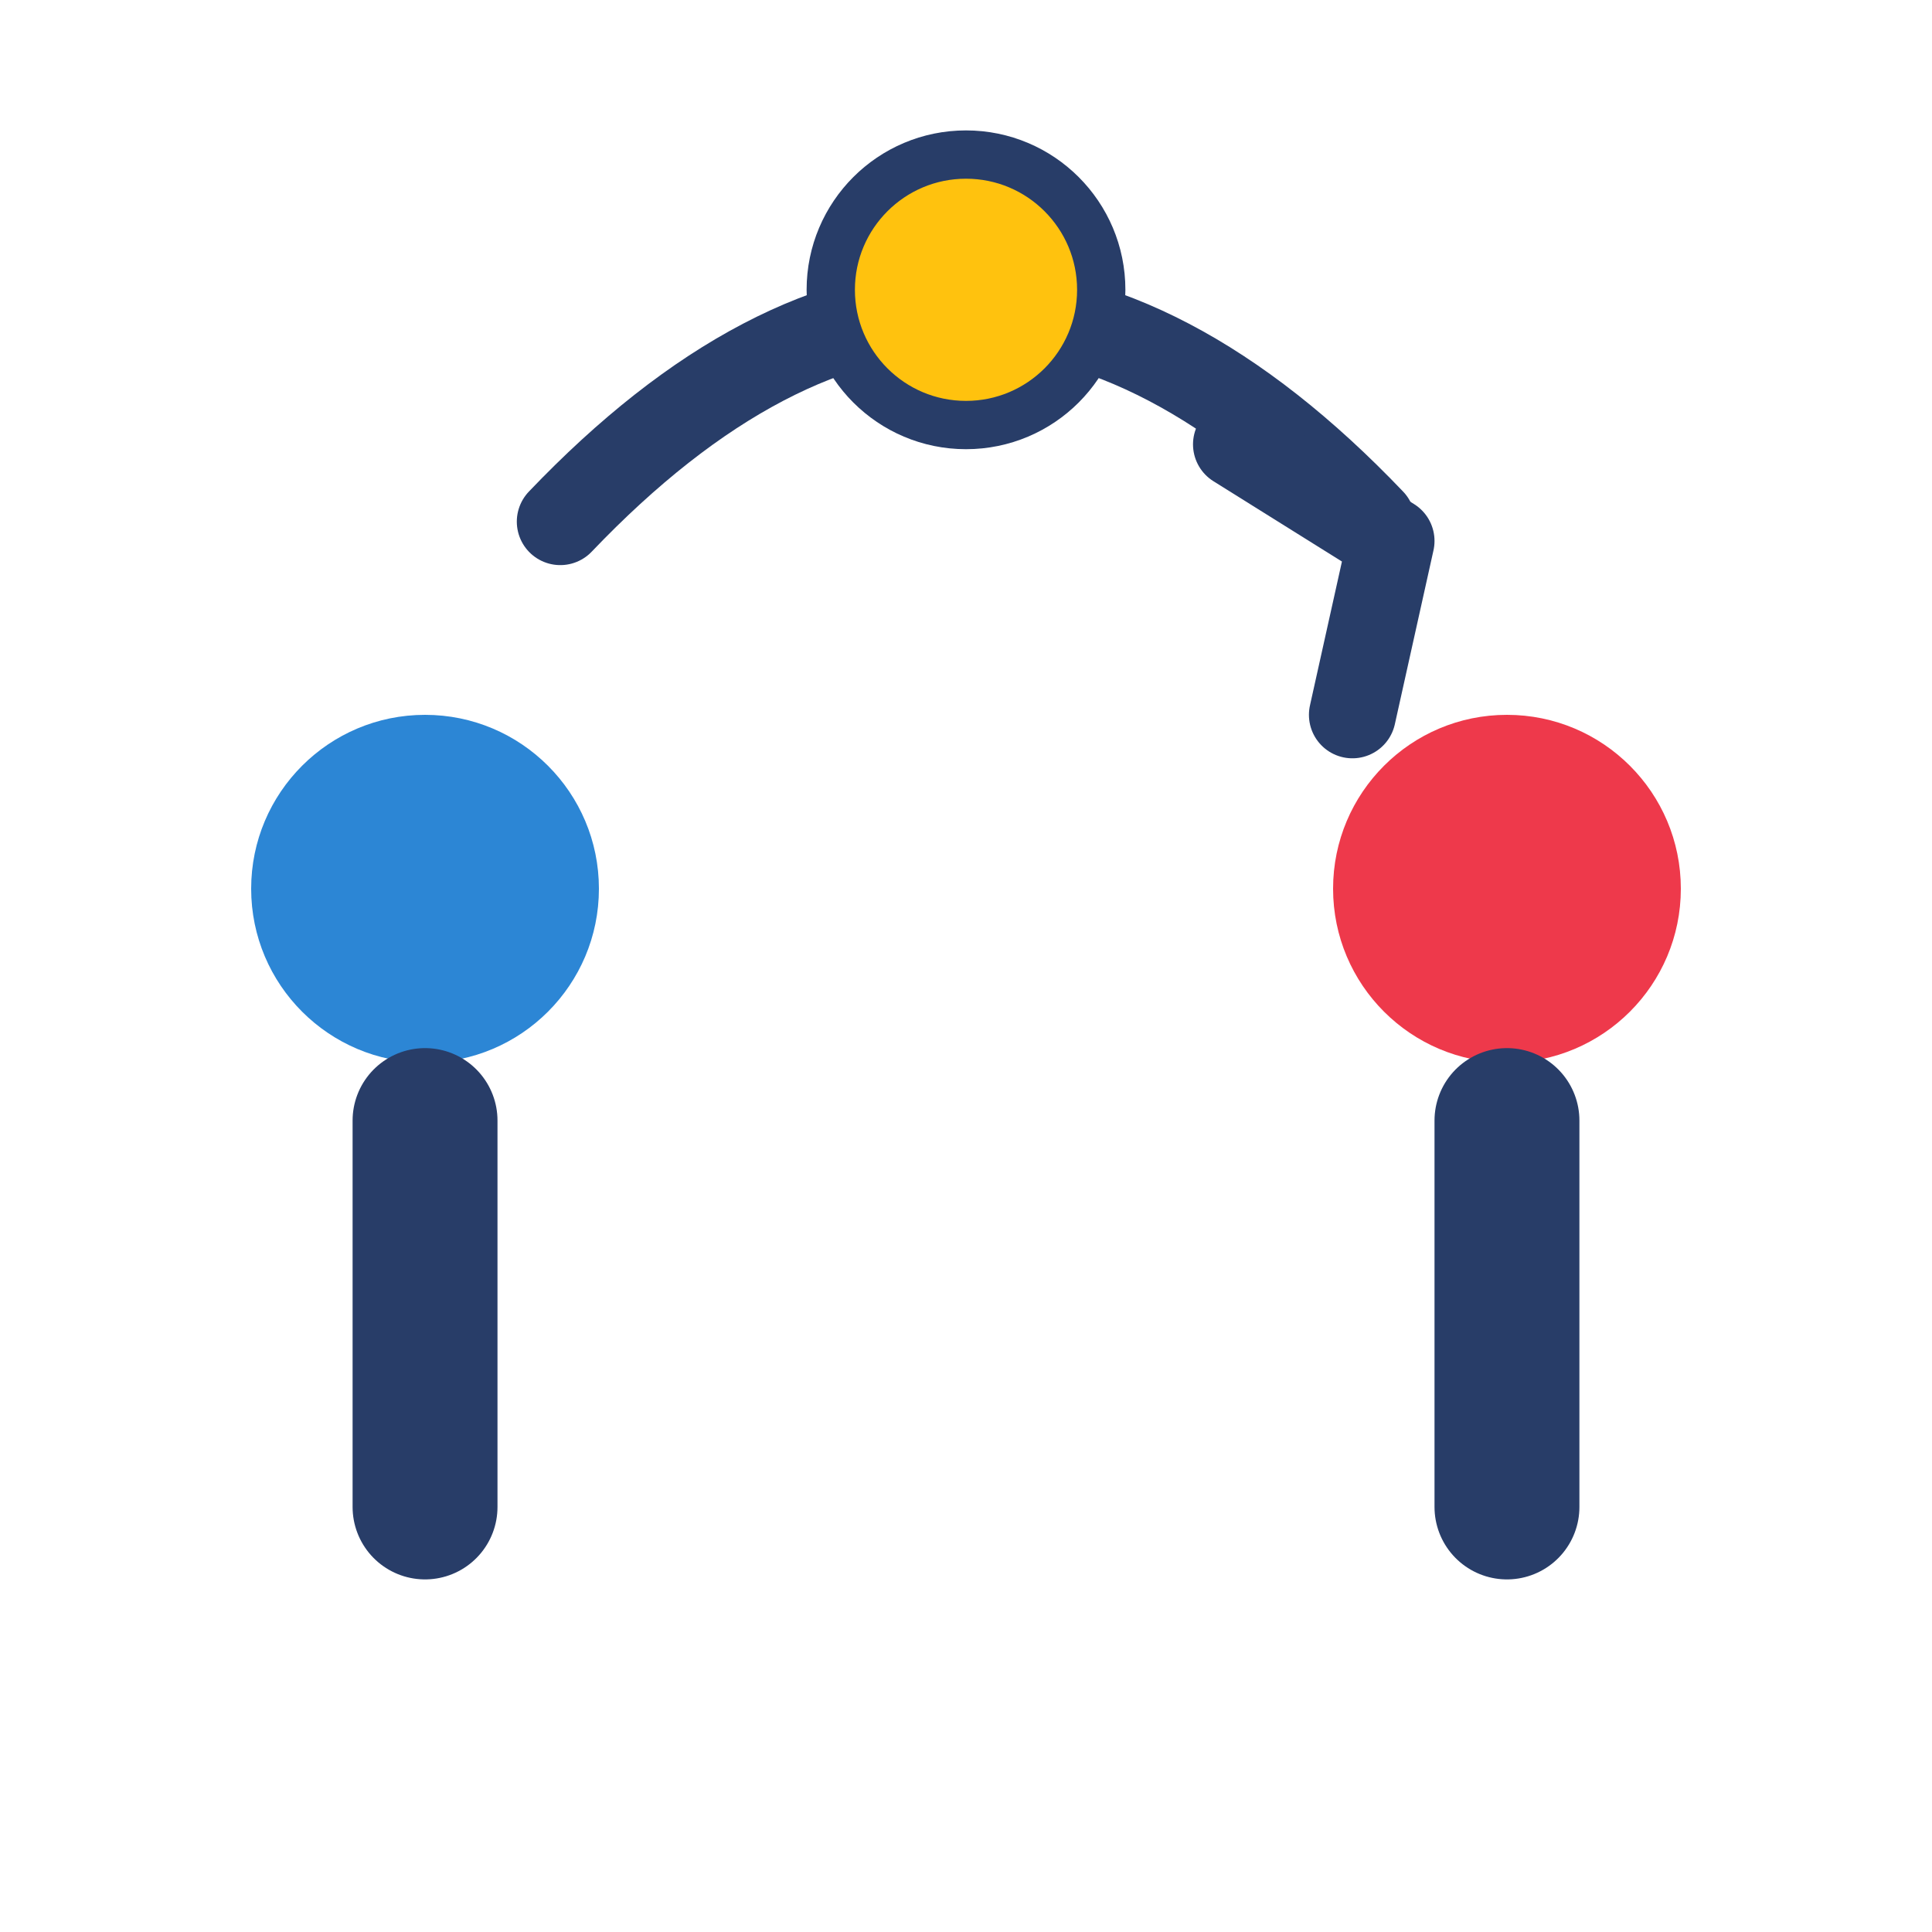
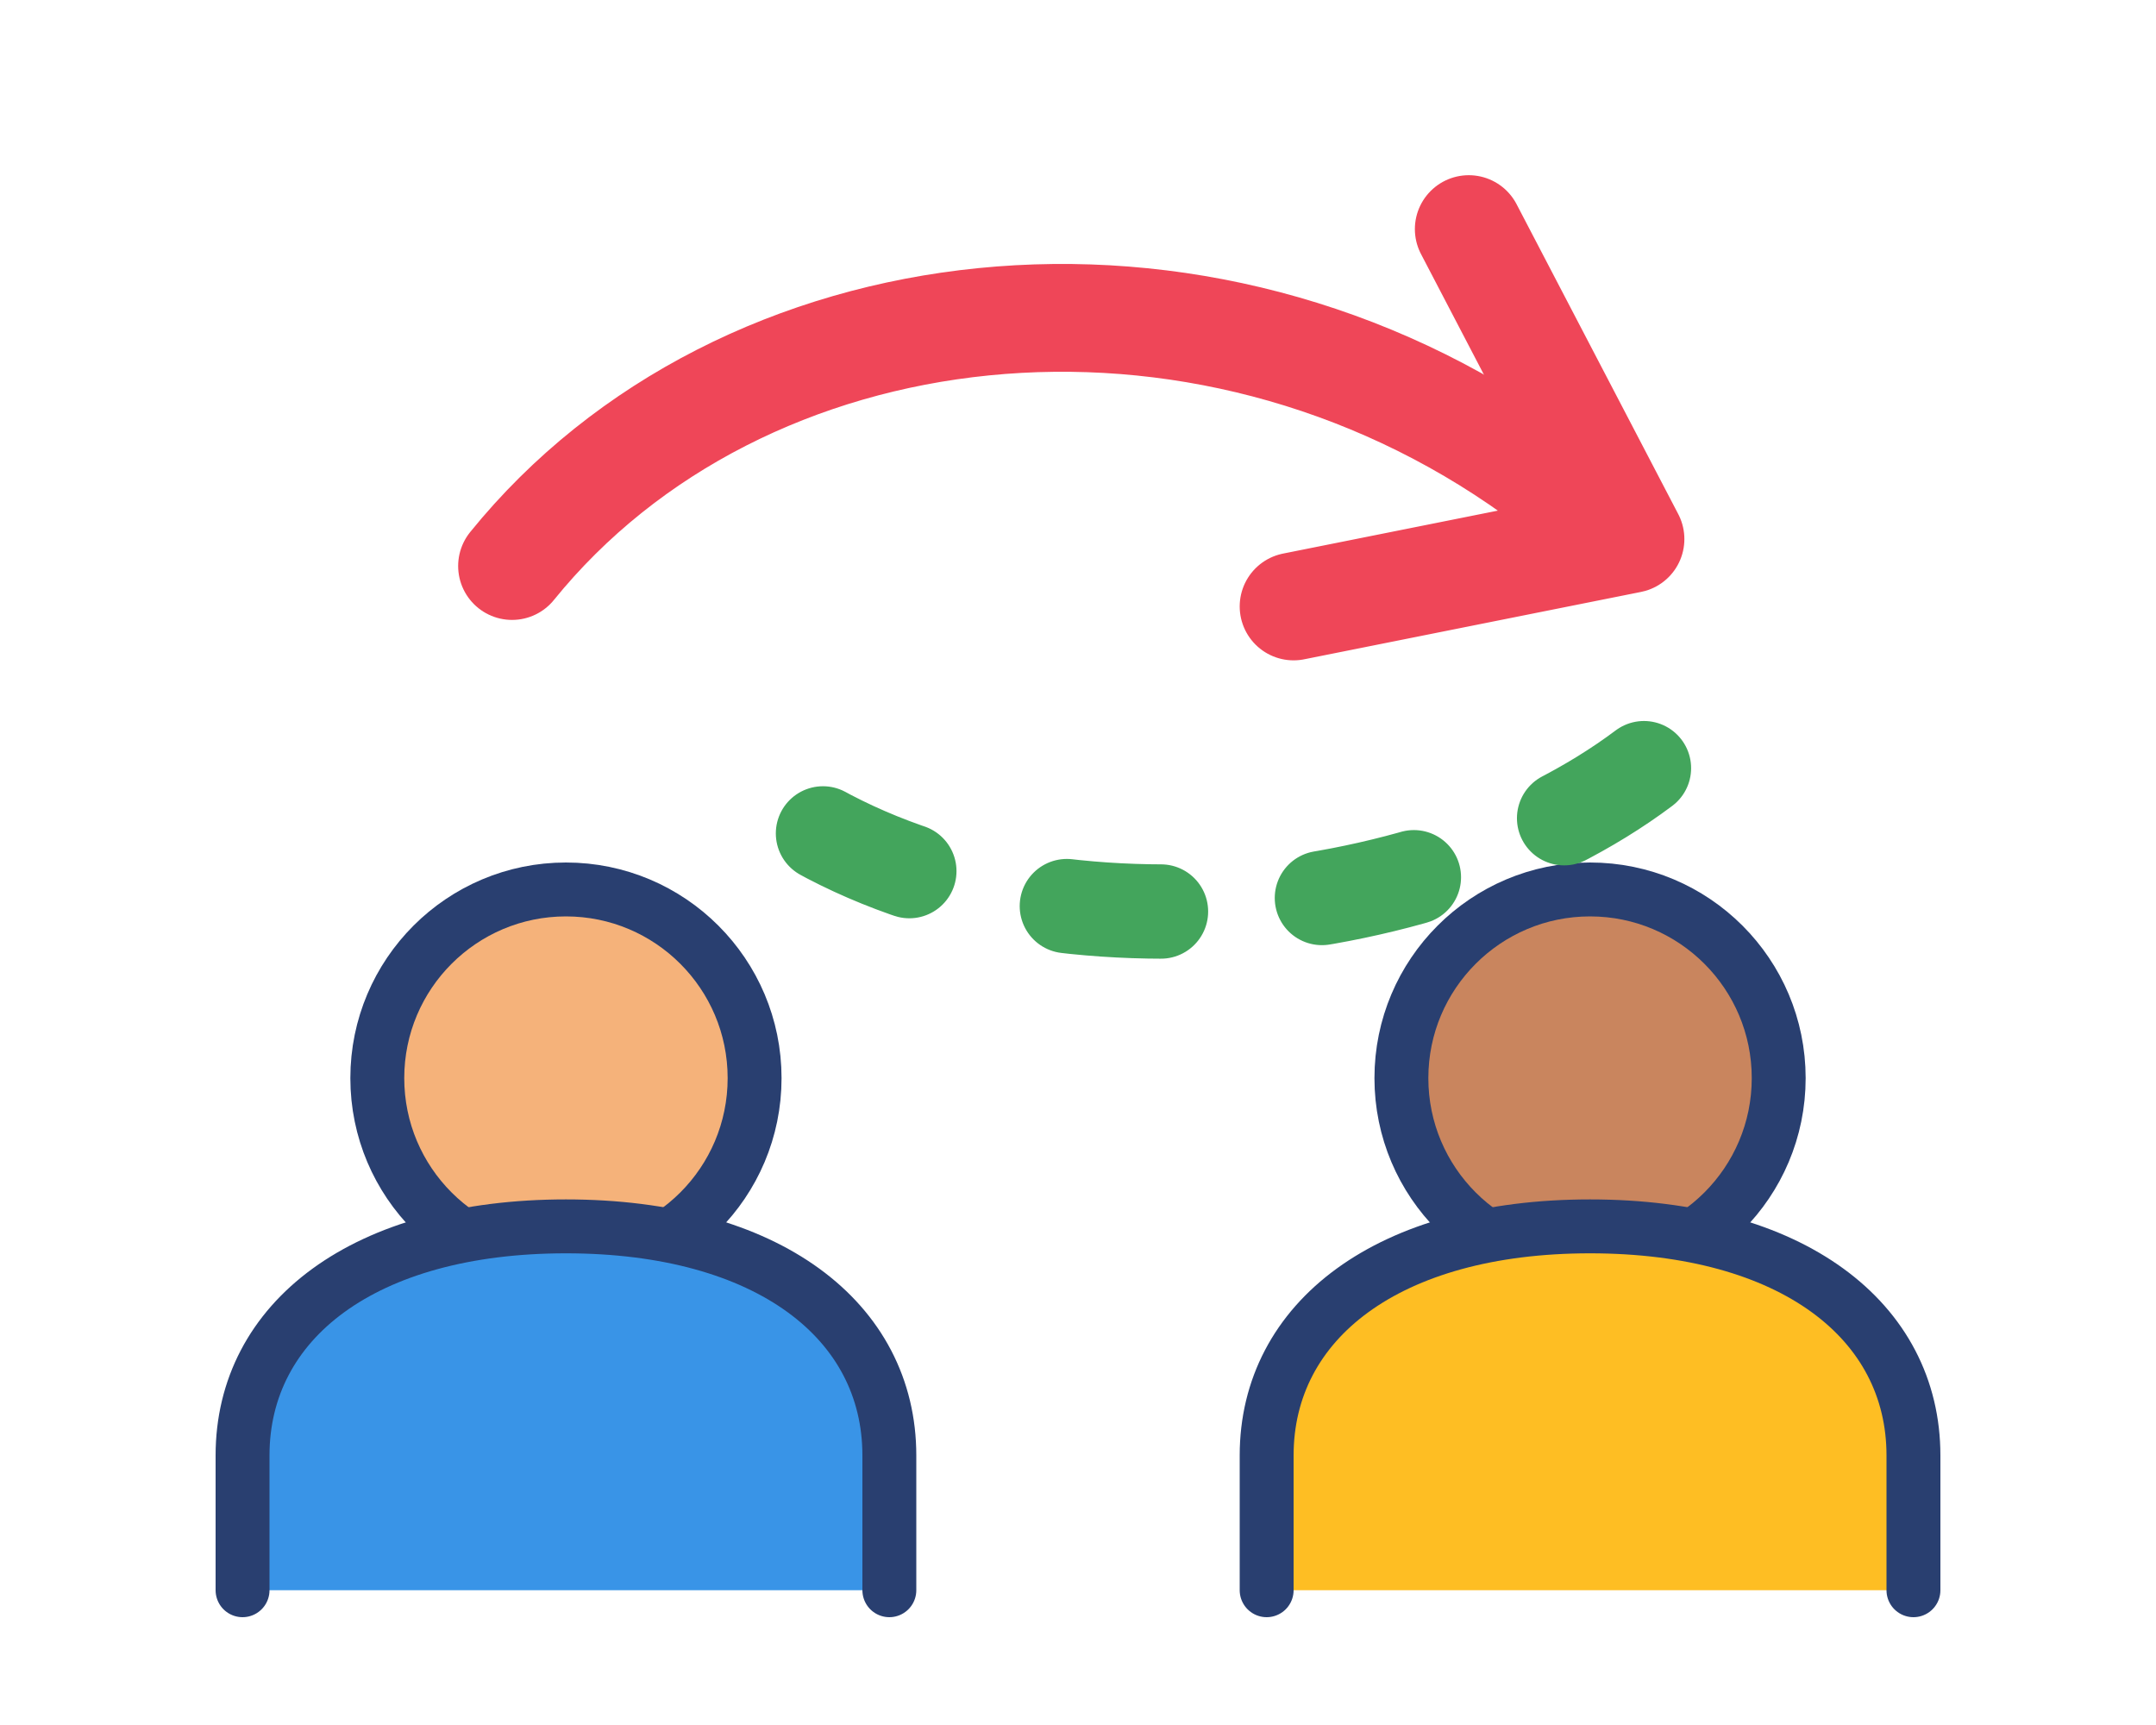
- <svg xmlns="http://www.w3.org/2000/svg" viewBox="0 0 200 200" role="img" aria-label="turn">
-   <circle cx="44" cy="92" r="18" fill="#2C86D5" />
-   <circle cx="156" cy="92" r="18" fill="#EE394B" />
-   <path d="M44 116v40M156 116v40" stroke="#283D68" stroke-width="15" stroke-linecap="round" />
-   <path d="M58 54q42-44 84 0" fill="none" stroke="#283D68" stroke-width="9" stroke-linecap="round" />
-   <path d="M128 46l16 10-4 18" fill="none" stroke="#283D68" stroke-width="9" stroke-linecap="round" stroke-linejoin="round" />
-   <circle cx="100" cy="30" r="14" fill="#FFC20E" stroke="#283D68" stroke-width="5" />
+ <svg xmlns="http://www.w3.org/2000/svg" viewBox="0 0 160 128" width="160" height="128" role="img" aria-label="Turn illustration">
+   <g stroke="#293F70" stroke-width="4" stroke-linecap="round" stroke-linejoin="round">
+     <circle cx="42" cy="80" r="14" fill="#F5B27A" />
+     <path d="M18 118v-10c0-10 9-17 24-17s24 7 24 17v10" fill="#3994E7" />
+     <circle cx="118" cy="80" r="14" fill="#C9855E" />
+     <path d="M94 118v-10c0-10 9-17 24-17s24 7 24 17v10" fill="#FEBE23" />
+   </g>
+   <path d="M38 42c17-21 51-25 76-7" fill="none" stroke="#EF4658" stroke-width="8" stroke-linecap="round" />
+   <path d="m109 17 12 23-25 5" fill="none" stroke="#EF4658" stroke-width="8" stroke-linecap="round" stroke-linejoin="round" />
+   <path d="M122 57C106 69 76 72 58 60" fill="none" stroke="#43A55C" stroke-width="7" stroke-linecap="round" stroke-dasharray="7 12" />
</svg>
